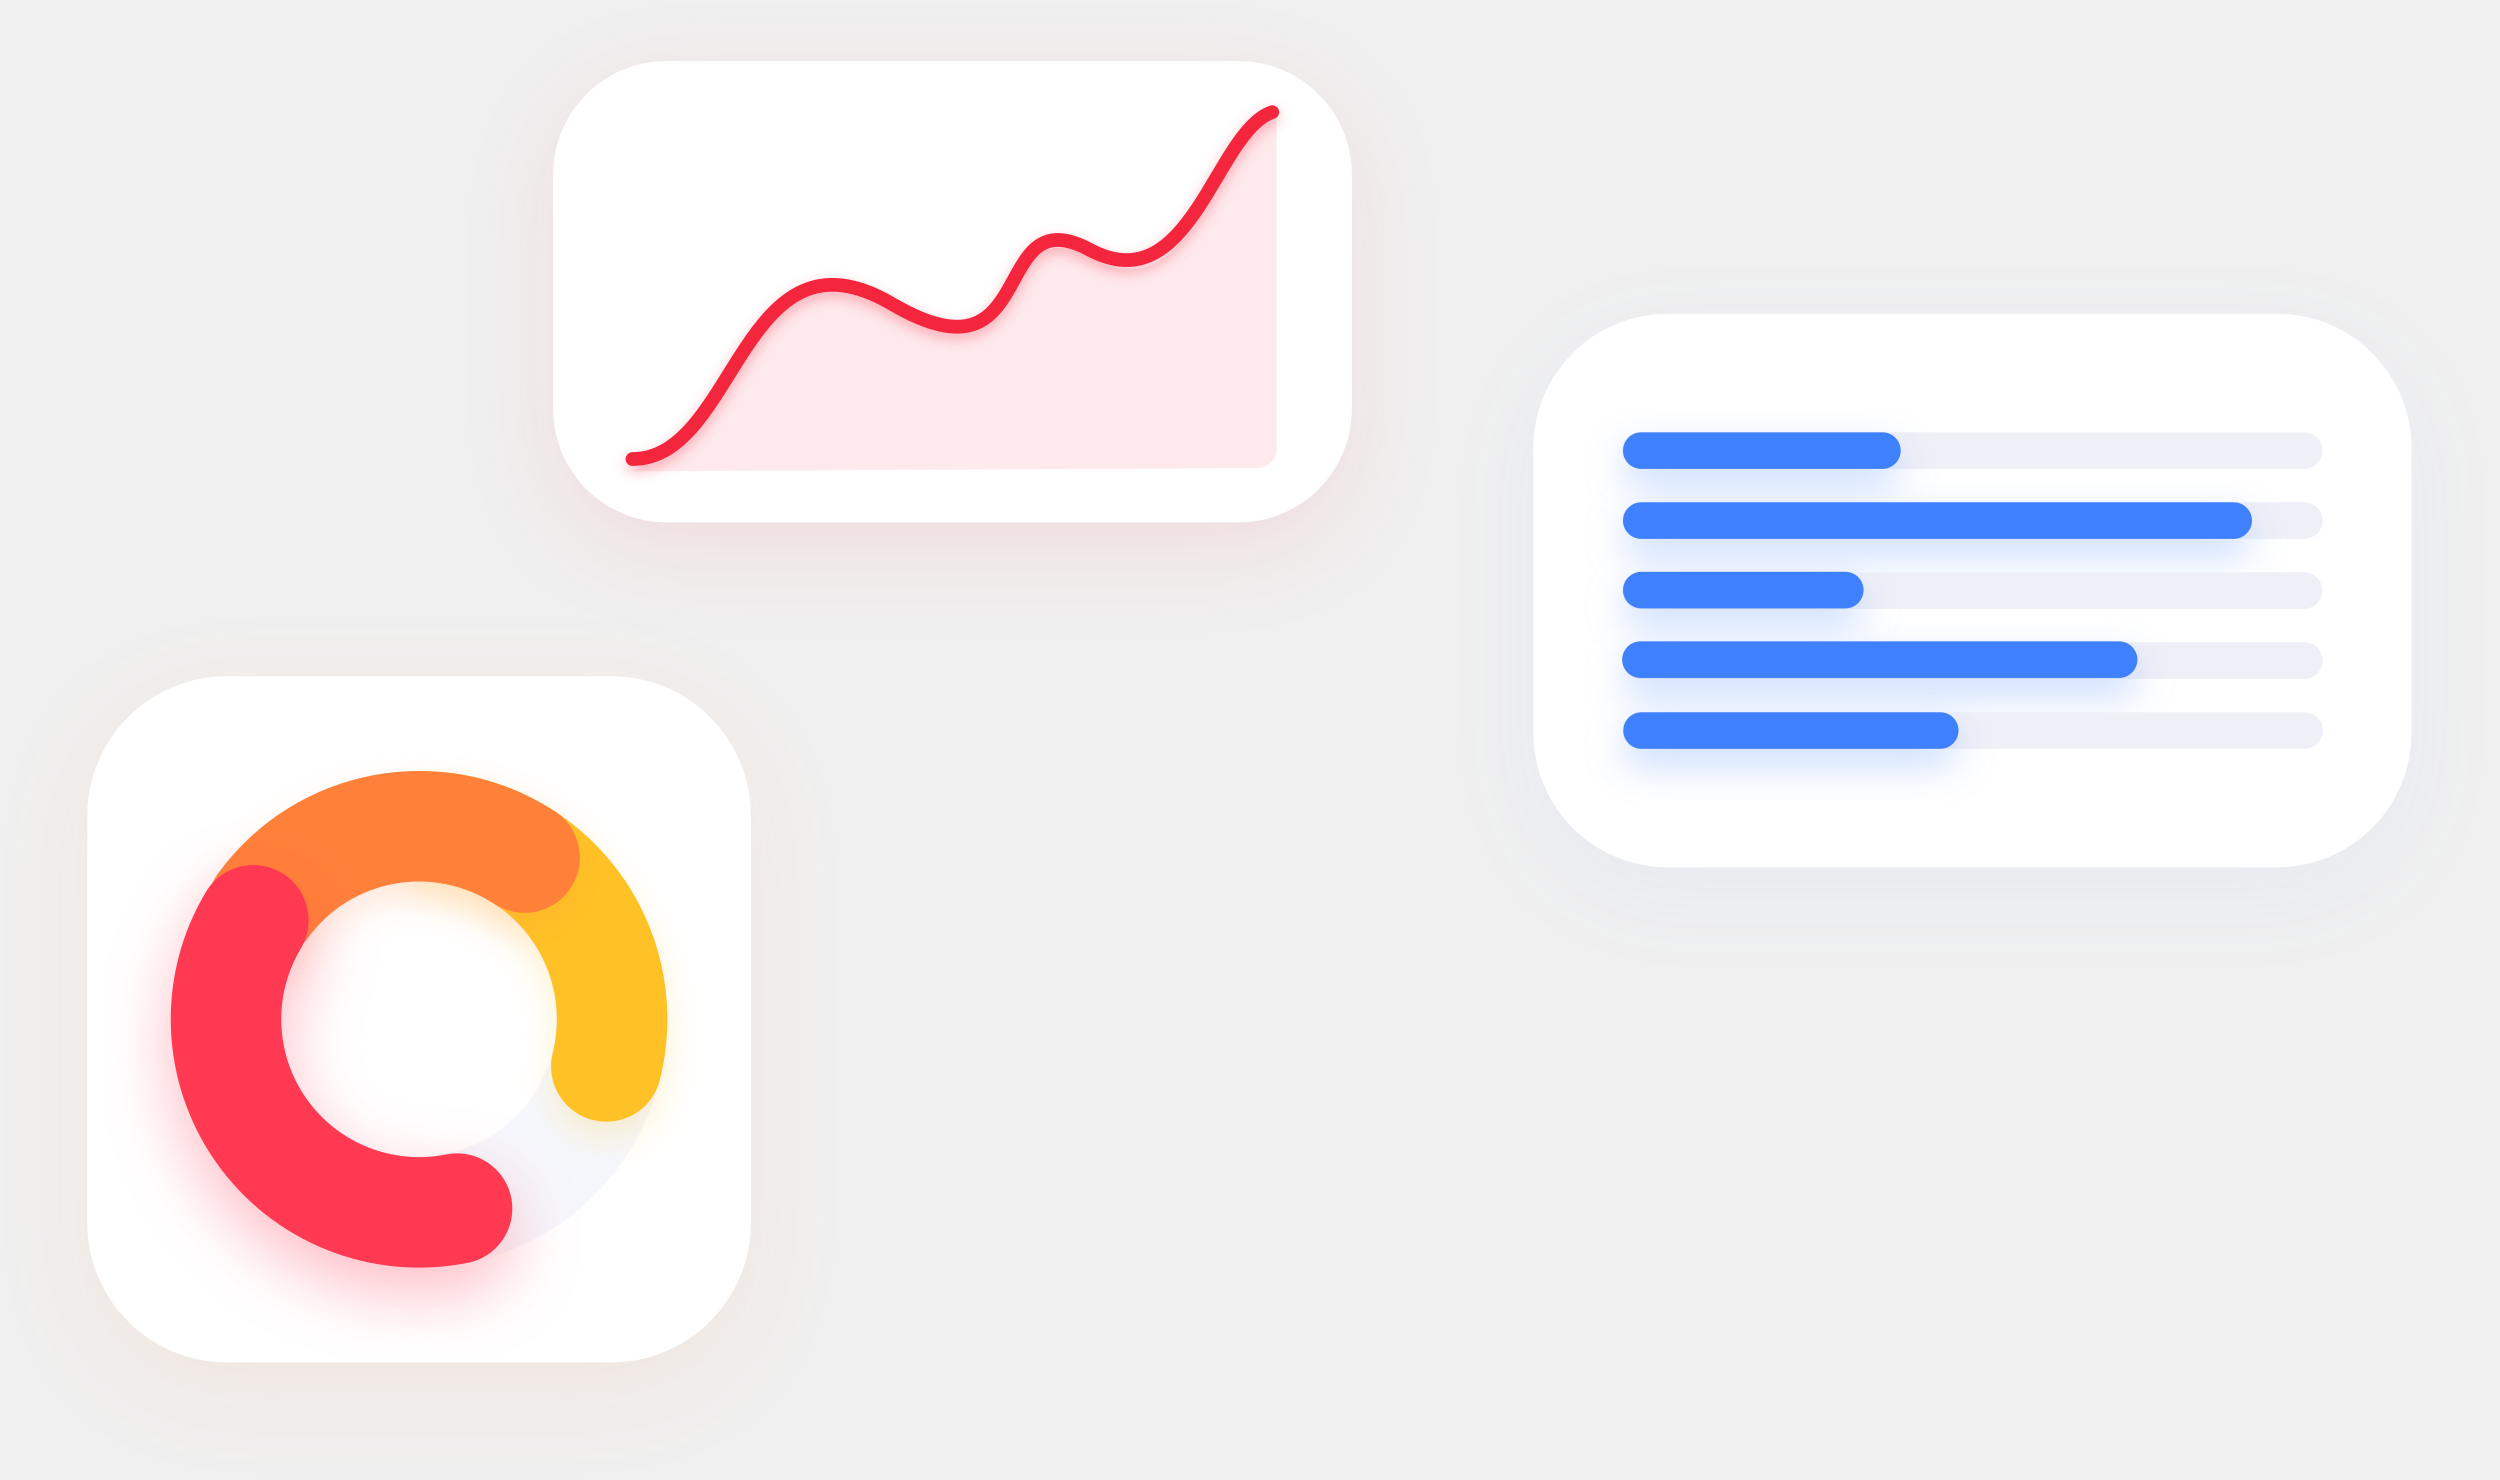
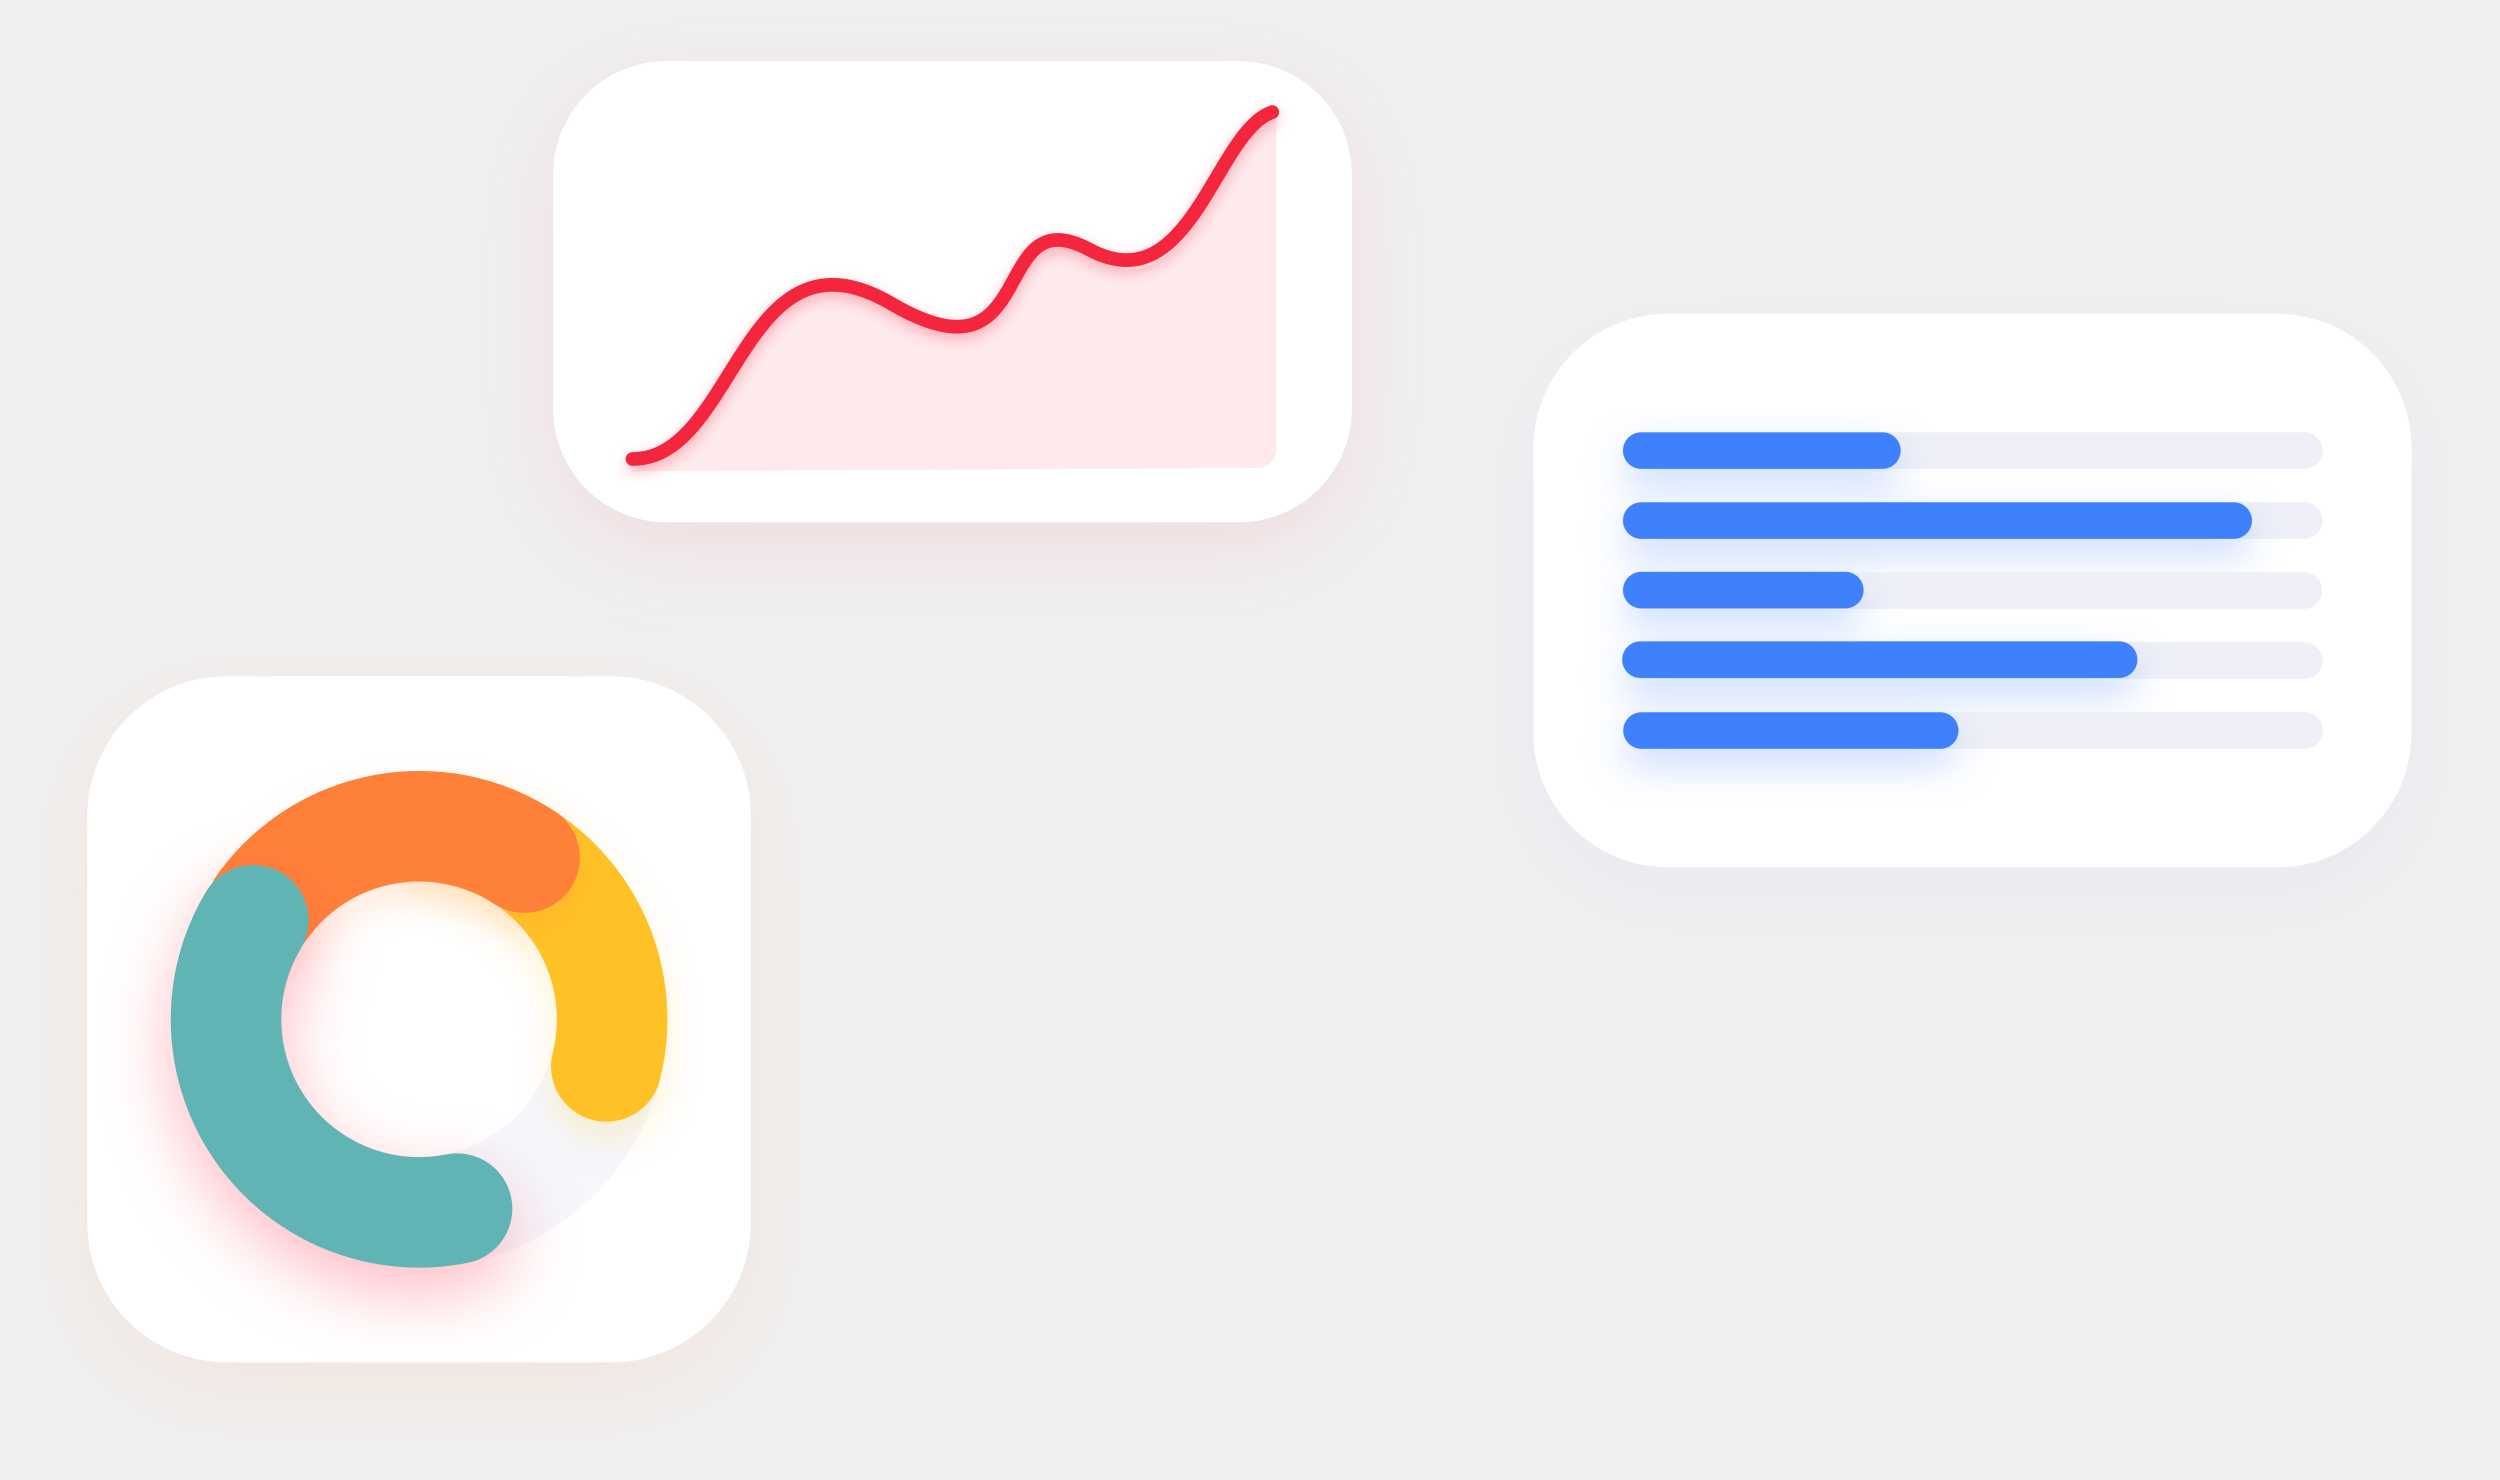
<svg xmlns="http://www.w3.org/2000/svg" width="573" height="339" fill="none">
  <g filter="url(#filter0_d)">
    <path d="M521.93 71.936H382.232c-17.002 0-30.784 13.783-30.784 30.784v65.275c0 17.001 13.783 30.783 30.784 30.783H521.93c17.001 0 30.783-13.782 30.783-30.783V102.72c0-17.001-13.782-30.784-30.783-30.784z" fill="#fff" fill-opacity=".01" />
  </g>
  <path d="M521.93 71.936H382.232c-17.002 0-30.784 13.783-30.784 30.784v65.275c0 17.001 13.783 30.783 30.784 30.783H521.93c17.001 0 30.783-13.782 30.783-30.783V102.72c0-17.001-13.782-30.784-30.783-30.784z" fill="#fff" />
  <path d="M528.165 99.085H375.996a4.19 4.19 0 000 8.38h152.169a4.19 4.19 0 000-8.38z" fill="#EFF0F7" />
  <g filter="url(#filter1_d)">
    <path d="M431.255 99.085h-55.259a4.19 4.19 0 000 8.38h55.259a4.19 4.19 0 000-8.38z" fill="#3F80FD" fill-opacity=".01" />
  </g>
  <path d="M431.448 99.085h-55.259a4.19 4.19 0 000 8.38h55.259a4.19 4.19 0 000-8.38z" fill="#3F80FD" />
  <path d="M528.165 115.126H375.996a4.19 4.19 0 00-4.189 4.19 4.19 4.19 0 004.189 4.19h152.169a4.19 4.19 0 000-8.38z" fill="#EFF0F7" />
  <g filter="url(#filter2_d)">
    <path d="M511.765 115.126H375.996a4.19 4.19 0 00-4.189 4.19 4.19 4.19 0 004.189 4.19h135.769a4.19 4.19 0 000-8.38z" fill="#3F80FD" fill-opacity=".01" />
  </g>
  <path d="M511.958 115.126H376.189a4.19 4.19 0 00-4.189 4.19 4.19 4.19 0 004.189 4.19h135.769a4.19 4.19 0 000-8.38z" fill="#3F80FD" />
  <path d="M528.165 131.168H375.996a4.189 4.189 0 000 8.379h152.169a4.19 4.19 0 000-8.379z" fill="#EFF0F7" />
  <g filter="url(#filter3_d)">
    <path d="M422.841 131.063h-46.652a4.19 4.19 0 00-4.189 4.19 4.19 4.19 0 004.189 4.19h46.652a4.19 4.19 0 000-8.38z" fill="#3F80FD" fill-opacity=".01" />
  </g>
  <path d="M422.944 131.063h-46.755a4.19 4.19 0 00-4.189 4.19 4.19 4.19 0 004.189 4.19h46.755a4.19 4.19 0 000-8.38z" fill="#3F80FD" />
  <path d="M528.165 147.209H375.996a4.19 4.19 0 00-4.189 4.19 4.19 4.19 0 004.189 4.19h152.169a4.19 4.19 0 000-8.38z" fill="#EFF0F7" />
  <g filter="url(#filter4_d)">
    <path d="M485.702 147.209H375.996a4.19 4.19 0 00-4.189 4.19 4.19 4.19 0 004.189 4.19h109.706a4.19 4.19 0 000-8.38z" fill="#3F80FD" fill-opacity=".01" />
  </g>
  <path d="M485.702 147H375.996a4.19 4.19 0 00-4.189 4.19 4.19 4.19 0 004.189 4.19h109.706a4.19 4.19 0 000-8.38z" fill="#3F80FD" />
  <path d="M528.165 163.251H375.996a4.19 4.19 0 000 8.379h152.169a4.19 4.19 0 100-8.379z" fill="#EFF0F7" />
  <g filter="url(#filter5_d)">
    <path d="M444.447 163.251h-68.451a4.19 4.19 0 000 8.379h68.451a4.19 4.19 0 100-8.379z" fill="#3F80FD" fill-opacity=".01" />
  </g>
  <path d="M444.64 163.251h-68.451a4.19 4.19 0 000 8.379h68.451a4.19 4.19 0 100-8.379z" fill="#3F80FD" />
  <g filter="url(#filter6_d)">
    <path d="M140.103 154.989H52c-17.673 0-32 14.327-32 32v93.269c0 17.673 14.327 32 32 32h88.103c17.673 0 32-14.327 32-32v-93.269c0-17.673-14.327-32-32-32z" fill="#fff" fill-opacity=".01" />
  </g>
  <path d="M140.103 154.989H52c-17.673 0-32 14.327-32 32v93.269c0 17.673 14.327 32 32 32h88.103c17.673 0 32-14.327 32-32v-93.269c0-17.673-14.327-32-32-32z" fill="#fff" />
  <path d="M152.966 233.623c0 31.433-25.482 56.915-56.915 56.915s-56.914-25.482-56.914-56.915 25.481-56.914 56.915-56.914c31.432 0 56.914 25.481 56.914 56.914zm-88.327 0c0 17.349 14.064 31.413 31.413 31.413 17.348 0 31.412-14.064 31.412-31.413 0-17.348-14.064-31.412-31.412-31.412-17.35 0-31.413 14.064-31.413 31.412z" fill="#F5F7FC" />
  <g filter="url(#filter7_d)">
    <path d="M102.057 189.779a44.255 44.255 0 0136.909 54.647" stroke="#FFC226" stroke-opacity=".01" stroke-width="25.322" stroke-linecap="round" />
  </g>
  <path d="M102.057 189.779a44.255 44.255 0 0136.909 54.647" stroke="#FFC226" stroke-width="25.322" stroke-linecap="round" />
  <g filter="url(#filter8_d)">
    <path d="M60.209 207.668a44.255 44.255 0 0160.031-11.103" stroke="#FF8139" stroke-opacity=".01" stroke-width="25.322" stroke-linecap="round" />
  </g>
  <path d="M60.209 207.668a44.255 44.255 0 0160.031-11.103" stroke="#FF8139" stroke-width="25.322" stroke-linecap="round" />
  <g filter="url(#filter9_d)">
-     <path d="M104.758 277.012a44.251 44.251 0 01-44.848-17.851 44.254 44.254 0 01-1.848-48.235" stroke="#FF3951" stroke-opacity=".01" stroke-width="25.322" stroke-linecap="round" />
+     <path d="M104.758 277.012a44.251 44.251 0 01-44.848-17.851 44.254 44.254 0 01-1.848-48.235" stroke="#61b4b4" stroke-opacity=".01" stroke-width="25.322" stroke-linecap="round" />
  </g>
-   <path d="M104.758 277.012a44.251 44.251 0 01-44.848-17.851 44.254 44.254 0 01-1.848-48.235" stroke="#FF3951" stroke-width="25.322" stroke-linecap="round" />
+   <path d="M104.758 277.012a44.251 44.251 0 01-44.848-17.851 44.254 44.254 0 01-1.848-48.235" stroke="#61b4b4" stroke-width="25.322" stroke-linecap="round" />
  <g filter="url(#filter10_d)">
    <path d="M283.845 14H152.783c-14.36 0-26 11.64-26 26v53.726c0 14.359 11.64 26 26 26h131.062c14.359 0 26-11.641 26-26V40c0-14.36-11.641-26-26-26z" fill="#fff" fill-opacity=".01" />
  </g>
  <path d="M283.845 14H152.783c-14.36 0-26 11.64-26 26v53.726c0 14.359 11.64 26 26 26h131.062c14.359 0 26-11.641 26-26V40c0-14.36-11.641-26-26-26z" fill="#fff" />
  <path opacity=".1" d="M250.399 59.2c-23.445-13.221-11.816 32.53-46.362 11.192-29.828-18.425-34.2 18.397-50.561 30.06-2.579 1.838-6.133 7.535-9.419 7.569l144.155-.757a4.41 4.41 0 004.388-4.411V25.705c-13.16 4.638-18.756 46.718-42.201 33.496z" fill="#F4263E" />
  <g filter="url(#filter11_d)">
    <path d="M144.967 105.211c23.964 0 25.128-55.634 59.44-35.564s21.992-24.873 45.279-12.437c23.286 12.437 28.843-27.143 41.915-31.506" stroke="#F4263E" stroke-opacity=".01" stroke-width="3.151" stroke-linecap="round" />
  </g>
  <path d="M144.967 105.211c23.964 0 25.128-55.634 59.44-35.564s21.992-24.873 45.279-12.437c23.286 12.437 28.843-27.143 41.915-31.506" stroke="#F4263E" stroke-width="3.151" stroke-linecap="round" />
  <defs>
    <filter id="filter0_d" x="331.448" y="57.936" width="241.265" height="166.842" filterUnits="userSpaceOnUse" color-interpolation-filters="sRGB">
      <feFlood flood-opacity="0" result="BackgroundImageFix" />
      <feColorMatrix in="SourceAlpha" values="0 0 0 0 0 0 0 0 0 0 0 0 0 0 0 0 0 0 127 0" />
      <feOffset dy="6" />
      <feGaussianBlur stdDeviation="10" />
      <feColorMatrix values="0 0 0 0 0.247 0 0 0 0 0.502 0 0 0 0 0.992 0 0 0 0.05 0" />
      <feBlend in2="BackgroundImageFix" result="effect1_dropShadow" />
      <feBlend in="SourceGraphic" in2="effect1_dropShadow" result="shape" />
    </filter>
    <filter id="filter1_d" x="362.753" y="93.652" width="81.746" height="26.488" filterUnits="userSpaceOnUse" color-interpolation-filters="sRGB">
      <feFlood flood-opacity="0" result="BackgroundImageFix" />
      <feColorMatrix in="SourceAlpha" values="0 0 0 0 0 0 0 0 0 0 0 0 0 0 0 0 0 0 127 0" />
      <feOffset dy="3.622" />
      <feGaussianBlur stdDeviation="4.527" />
      <feColorMatrix values="0 0 0 0 0.247 0 0 0 0 0.502 0 0 0 0 0.992 0 0 0 0.29 0" />
      <feBlend in2="BackgroundImageFix" result="effect1_dropShadow" />
      <feBlend in="SourceGraphic" in2="effect1_dropShadow" result="shape" />
    </filter>
    <filter id="filter2_d" x="362.753" y="109.694" width="162.256" height="26.488" filterUnits="userSpaceOnUse" color-interpolation-filters="sRGB">
      <feFlood flood-opacity="0" result="BackgroundImageFix" />
      <feColorMatrix in="SourceAlpha" values="0 0 0 0 0 0 0 0 0 0 0 0 0 0 0 0 0 0 127 0" />
      <feOffset dy="3.622" />
      <feGaussianBlur stdDeviation="4.527" />
      <feColorMatrix values="0 0 0 0 0.247 0 0 0 0 0.502 0 0 0 0 0.992 0 0 0 0.29 0" />
      <feBlend in2="BackgroundImageFix" result="effect1_dropShadow" />
      <feBlend in="SourceGraphic" in2="effect1_dropShadow" result="shape" />
    </filter>
    <filter id="filter3_d" x="362.946" y="125.631" width="73.139" height="26.488" filterUnits="userSpaceOnUse" color-interpolation-filters="sRGB">
      <feFlood flood-opacity="0" result="BackgroundImageFix" />
      <feColorMatrix in="SourceAlpha" values="0 0 0 0 0 0 0 0 0 0 0 0 0 0 0 0 0 0 127 0" />
      <feOffset dy="3.622" />
      <feGaussianBlur stdDeviation="4.527" />
      <feColorMatrix values="0 0 0 0 0.247 0 0 0 0 0.502 0 0 0 0 0.992 0 0 0 0.29 0" />
      <feBlend in2="BackgroundImageFix" result="effect1_dropShadow" />
      <feBlend in="SourceGraphic" in2="effect1_dropShadow" result="shape" />
    </filter>
    <filter id="filter4_d" x="362.753" y="141.777" width="136.193" height="26.488" filterUnits="userSpaceOnUse" color-interpolation-filters="sRGB">
      <feFlood flood-opacity="0" result="BackgroundImageFix" />
      <feColorMatrix in="SourceAlpha" values="0 0 0 0 0 0 0 0 0 0 0 0 0 0 0 0 0 0 127 0" />
      <feOffset dy="3.622" />
      <feGaussianBlur stdDeviation="4.527" />
      <feColorMatrix values="0 0 0 0 0.247 0 0 0 0 0.502 0 0 0 0 0.992 0 0 0 0.29 0" />
      <feBlend in2="BackgroundImageFix" result="effect1_dropShadow" />
      <feBlend in="SourceGraphic" in2="effect1_dropShadow" result="shape" />
    </filter>
    <filter id="filter5_d" x="362.753" y="157.819" width="94.938" height="26.487" filterUnits="userSpaceOnUse" color-interpolation-filters="sRGB">
      <feFlood flood-opacity="0" result="BackgroundImageFix" />
      <feColorMatrix in="SourceAlpha" values="0 0 0 0 0 0 0 0 0 0 0 0 0 0 0 0 0 0 127 0" />
      <feOffset dy="3.622" />
      <feGaussianBlur stdDeviation="4.527" />
      <feColorMatrix values="0 0 0 0 0.247 0 0 0 0 0.502 0 0 0 0 0.992 0 0 0 0.29 0" />
      <feBlend in2="BackgroundImageFix" result="effect1_dropShadow" />
      <feBlend in="SourceGraphic" in2="effect1_dropShadow" result="shape" />
    </filter>
    <filter id="filter6_d" x="0" y="140.989" width="192.103" height="197.269" filterUnits="userSpaceOnUse" color-interpolation-filters="sRGB">
      <feFlood flood-opacity="0" result="BackgroundImageFix" />
      <feColorMatrix in="SourceAlpha" values="0 0 0 0 0 0 0 0 0 0 0 0 0 0 0 0 0 0 127 0" />
      <feOffset dy="6" />
      <feGaussianBlur stdDeviation="10" />
      <feColorMatrix values="0 0 0 0 1 0 0 0 0 0.506 0 0 0 0 0.224 0 0 0 0.1 0" />
      <feBlend in2="BackgroundImageFix" result="effect1_dropShadow" />
      <feBlend in="SourceGraphic" in2="effect1_dropShadow" result="shape" />
    </filter>
    <filter id="filter7_d" x="81.603" y="173.221" width="79.154" height="95.556" filterUnits="userSpaceOnUse" color-interpolation-filters="sRGB">
      <feFlood flood-opacity="0" result="BackgroundImageFix" />
      <feColorMatrix in="SourceAlpha" values="0 0 0 0 0 0 0 0 0 0 0 0 0 0 0 0 0 0 127 0" />
      <feOffset dy="3.896" />
      <feGaussianBlur stdDeviation="3.896" />
      <feColorMatrix values="0 0 0 0 1 0 0 0 0 0.761 0 0 0 0 0.149 0 0 0 0.21 0" />
      <feBlend in2="BackgroundImageFix" result="effect1_dropShadow" />
      <feBlend in="SourceGraphic" in2="effect1_dropShadow" result="shape" />
    </filter>
    <filter id="filter8_d" x="39.755" y="172.813" width="100.938" height="59.204" filterUnits="userSpaceOnUse" color-interpolation-filters="sRGB">
      <feFlood flood-opacity="0" result="BackgroundImageFix" />
      <feColorMatrix in="SourceAlpha" values="0 0 0 0 0 0 0 0 0 0 0 0 0 0 0 0 0 0 127 0" />
      <feOffset dy="3.896" />
      <feGaussianBlur stdDeviation="3.896" />
      <feColorMatrix values="0 0 0 0 1 0 0 0 0 0.506 0 0 0 0 0.224 0 0 0 0.16 0" />
      <feBlend in2="BackgroundImageFix" result="effect1_dropShadow" />
      <feBlend in="SourceGraphic" in2="effect1_dropShadow" result="shape" />
    </filter>
    <filter id="filter9_d" x="23.554" y="188.524" width="109.45" height="123.44" filterUnits="userSpaceOnUse" color-interpolation-filters="sRGB">
      <feFlood flood-opacity="0" result="BackgroundImageFix" />
      <feColorMatrix in="SourceAlpha" values="0 0 0 0 0 0 0 0 0 0 0 0 0 0 0 0 0 0 127 0" />
      <feOffset dy="5.843" />
      <feGaussianBlur stdDeviation="7.791" />
      <feColorMatrix values="0 0 0 0 1 0 0 0 0 0.224 0 0 0 0 0.318 0 0 0 0.34 0" />
      <feBlend in2="BackgroundImageFix" result="effect1_dropShadow" />
      <feBlend in="SourceGraphic" in2="effect1_dropShadow" result="shape" />
    </filter>
    <filter id="filter10_d" x="106.783" y="0" width="223.062" height="145.726" filterUnits="userSpaceOnUse" color-interpolation-filters="sRGB">
      <feFlood flood-opacity="0" result="BackgroundImageFix" />
      <feColorMatrix in="SourceAlpha" values="0 0 0 0 0 0 0 0 0 0 0 0 0 0 0 0 0 0 127 0" />
      <feOffset dy="6" />
      <feGaussianBlur stdDeviation="10" />
      <feColorMatrix values="0 0 0 0 0.957 0 0 0 0 0.149 0 0 0 0 0.243 0 0 0 0.1 0" />
      <feBlend in2="BackgroundImageFix" result="effect1_dropShadow" />
      <feBlend in="SourceGraphic" in2="effect1_dropShadow" result="shape" />
    </filter>
    <filter id="filter11_d" x="140.241" y="22.238" width="156.087" height="88.96" filterUnits="userSpaceOnUse" color-interpolation-filters="sRGB">
      <feFlood flood-opacity="0" result="BackgroundImageFix" />
      <feColorMatrix in="SourceAlpha" values="0 0 0 0 0 0 0 0 0 0 0 0 0 0 0 0 0 0 127 0" />
      <feOffset dy="1.26" />
      <feGaussianBlur stdDeviation="1.575" />
      <feColorMatrix values="0 0 0 0 0.957 0 0 0 0 0.149 0 0 0 0 0.243 0 0 0 0.33 0" />
      <feBlend in2="BackgroundImageFix" result="effect1_dropShadow" />
      <feBlend in="SourceGraphic" in2="effect1_dropShadow" result="shape" />
    </filter>
  </defs>
</svg>
